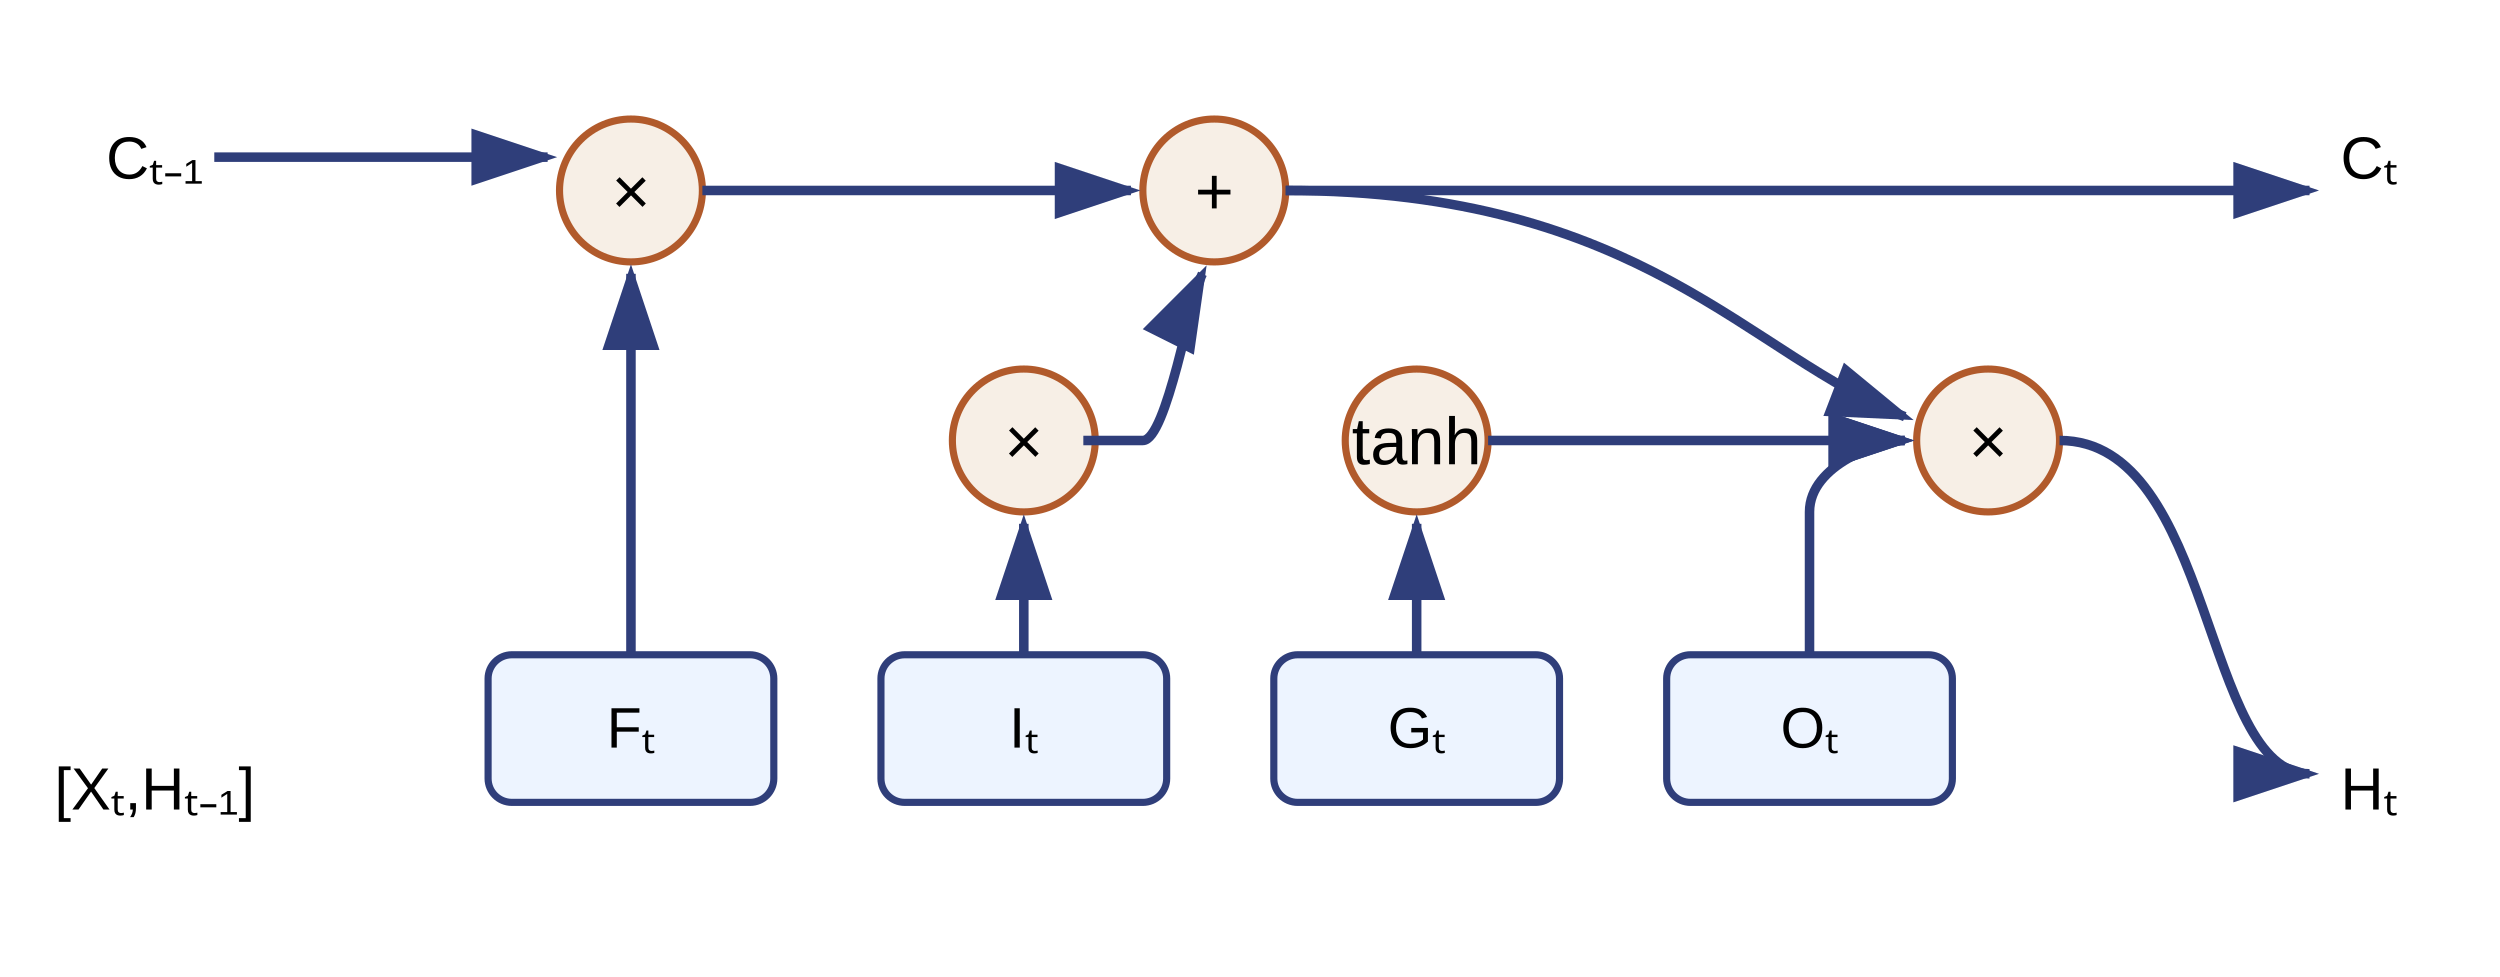
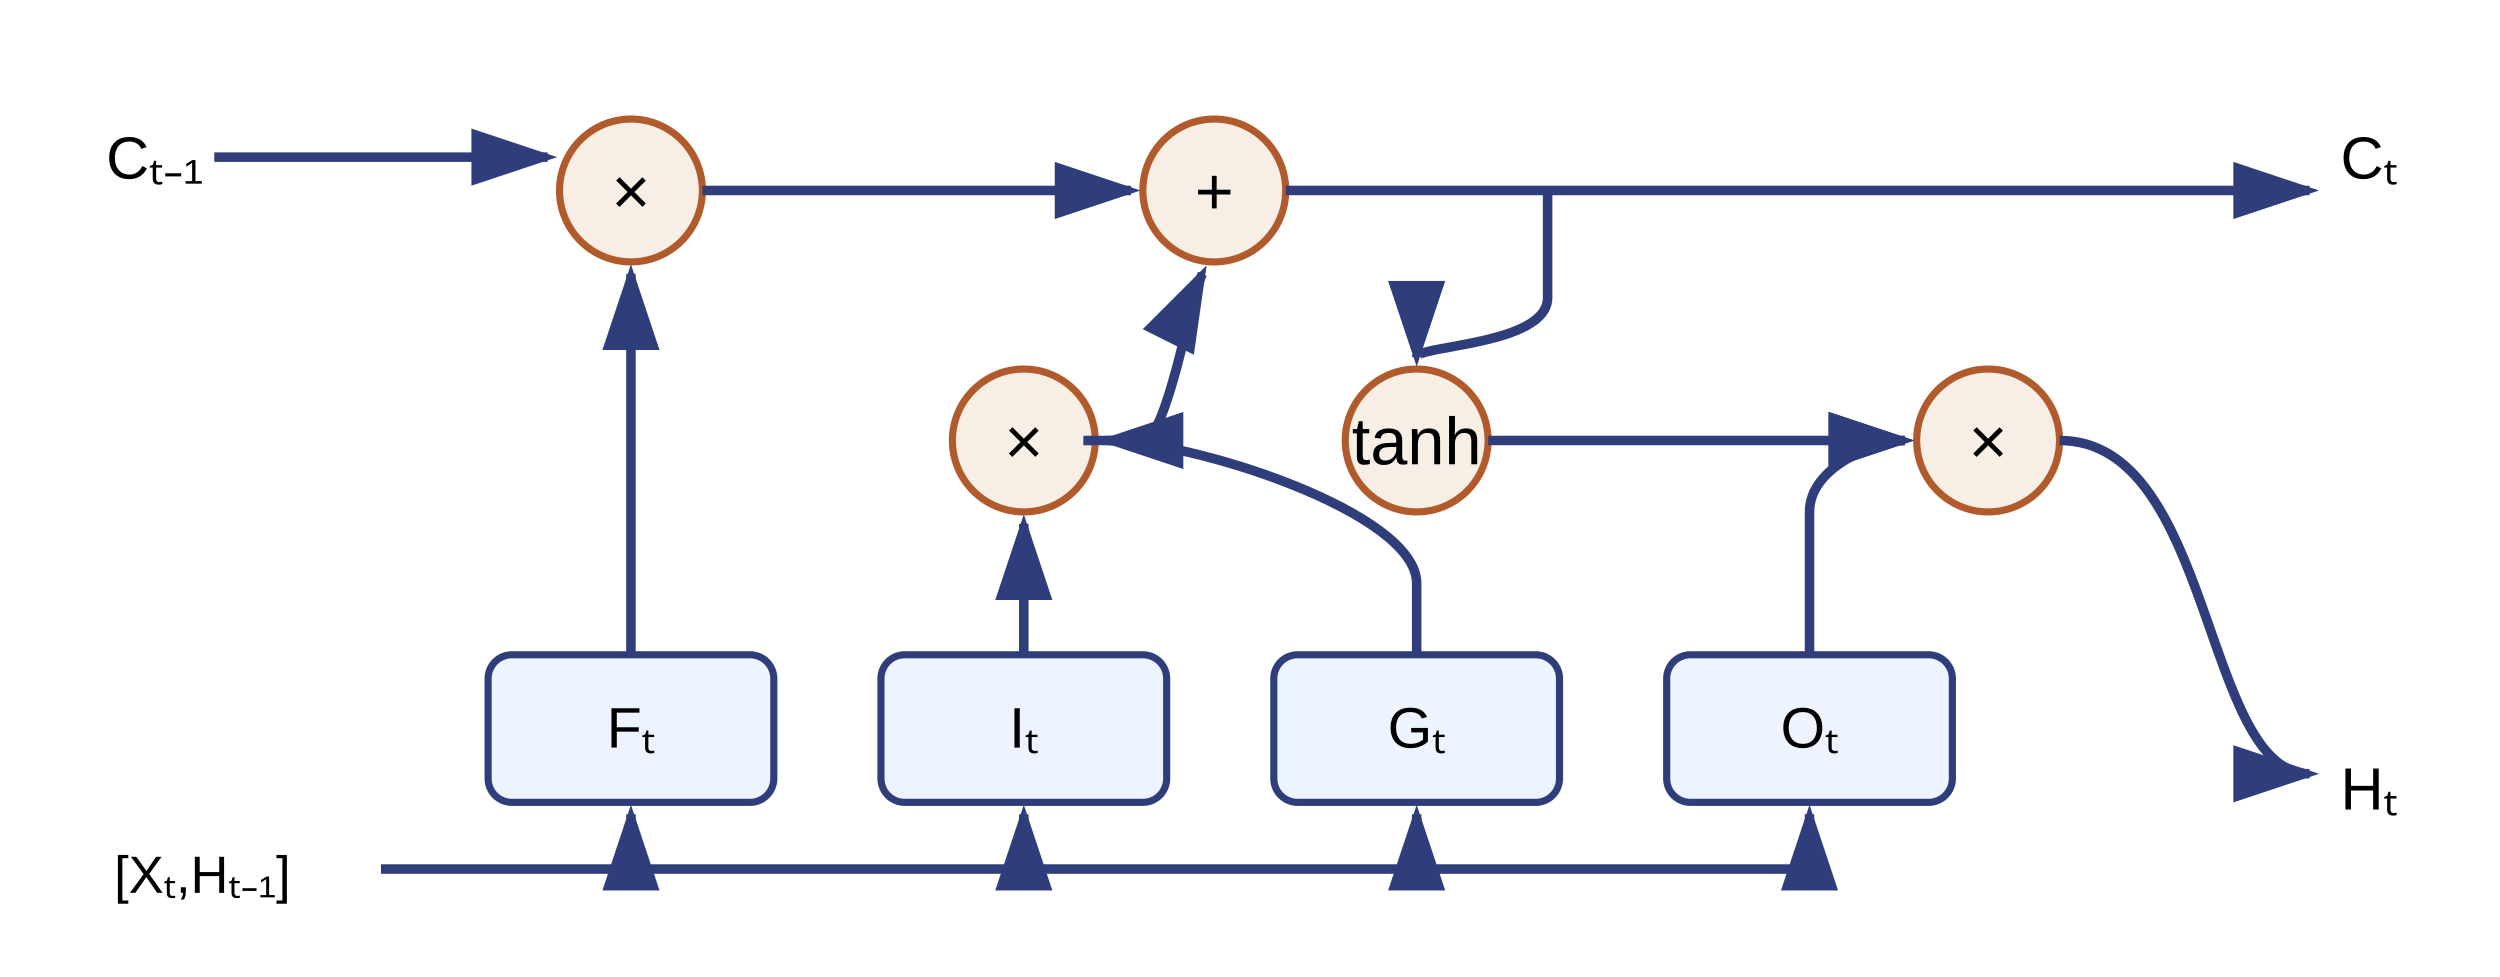
<svg xmlns="http://www.w3.org/2000/svg" width="1050" height="410" viewBox="0 0 1050 410" role="img" aria-labelledby="title desc">
  <defs>
    <marker id="a" markerWidth="10" markerHeight="10" refX="8" refY="3" orient="auto">
      <path d="M0,0 L0,6 L9,3 z" fill="#2f3e7a" />
    </marker>
  </defs>
  <g font-family="Arial" text-anchor="middle">
    <text x="65" y="75" font-size="25">Cₜ₋₁</text>
-     <text x="65" y="340" font-size="25">[Xₜ,Hₜ₋₁]</text>
+     <text x="85" y="375" font-size="22">[Xₜ,Hₜ₋₁]</text>
    <text x="995" y="75" font-size="25">Cₜ</text>
    <text x="995" y="340" font-size="25">Hₜ</text>
  </g>
  <g fill="#edf4ff" stroke="#2f3e7a" stroke-width="3">
    <rect x="205" y="275" width="120" height="62" rx="10" />
    <rect x="370" y="275" width="120" height="62" rx="10" />
    <rect x="535" y="275" width="120" height="62" rx="10" />
    <rect x="700" y="275" width="120" height="62" rx="10" />
  </g>
  <g font-family="Arial" font-size="24" text-anchor="middle">
    <text x="265" y="314">Fₜ</text>
    <text x="430" y="314">Iₜ</text>
    <text x="595" y="314">Gₜ</text>
    <text x="760" y="314">Oₜ</text>
  </g>
  <g fill="#f7efe6" stroke="#b15a2b" stroke-width="3">
    <circle cx="265" cy="80" r="30" />
    <circle cx="510" cy="80" r="30" />
    <circle cx="430" cy="185" r="30" />
    <circle cx="595" cy="185" r="30" />
    <circle cx="835" cy="185" r="30" />
  </g>
  <g font-family="Arial" font-size="28" text-anchor="middle">
    <text x="265" y="90">×</text>
    <text x="510" y="90">+</text>
    <text x="430" y="195">×</text>
    <text x="595" y="195">tanh</text>
    <text x="835" y="195">×</text>
  </g>
+   <g stroke="#2f3e7a" stroke-width="4" fill="none">
+     <path d="M160 365 H760" />
+   </g>
  <g stroke="#2f3e7a" stroke-width="4" fill="none" marker-end="url(#a)">
    <path d="M90 66 H230" />
    <path d="M295 80 H475" />
    <path d="M540 80 H970" />
+     <path d="M265 365 V342" />
+     <path d="M430 365 V342" />
+     <path d="M595 365 V342" />
+     <path d="M760 365 V342" />
    <path d="M265 275 V115" />
    <path d="M430 275 V220" />
-     <path d="M595 275 V220" />
+     <path d="M595 275 V245 C595 215 500 185 465 185" />
    <path d="M455 185 H480 C490 185 500 125 505 115" />
-     <path d="M540 80 C690 80 735 150 800 175" />
+     <path d="M650 80 V125 C650 145 595 145 595 150" />
    <path d="M625 185 H800" />
    <path d="M760 275 V215 C760 195 790 185 800 185" />
    <path d="M865 185 C930 185 925 325 970 325" />
  </g>
</svg>
